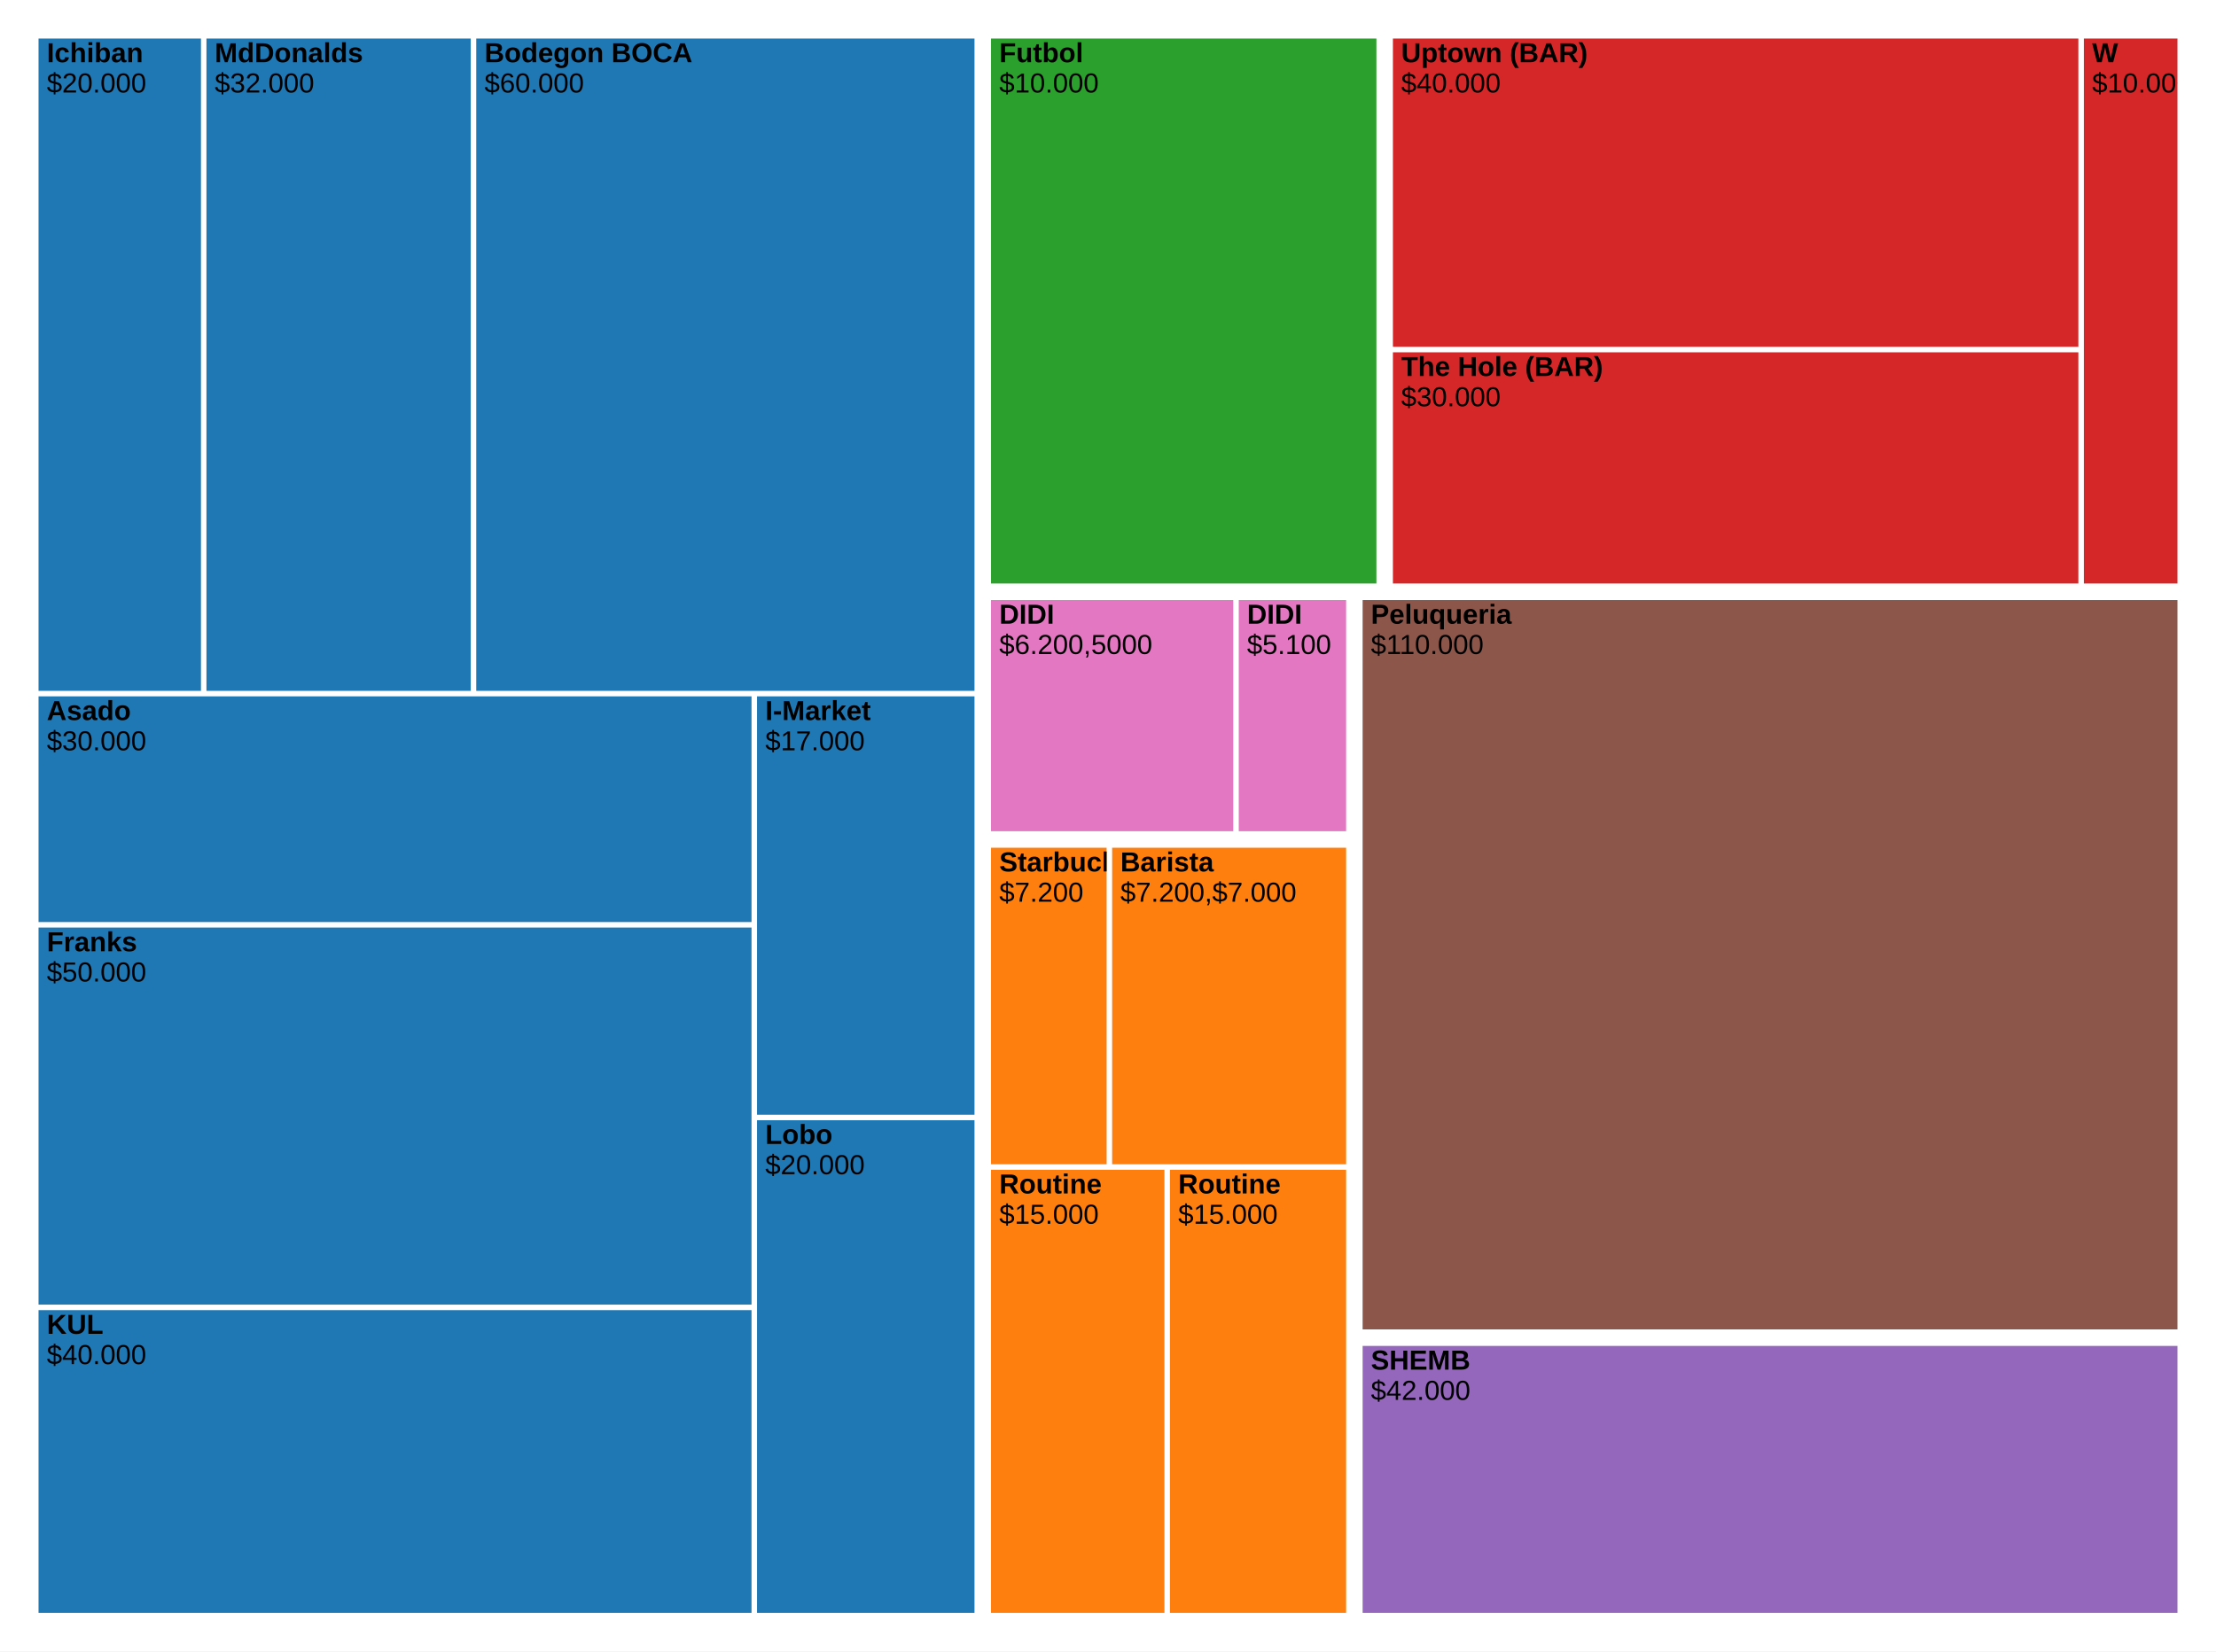
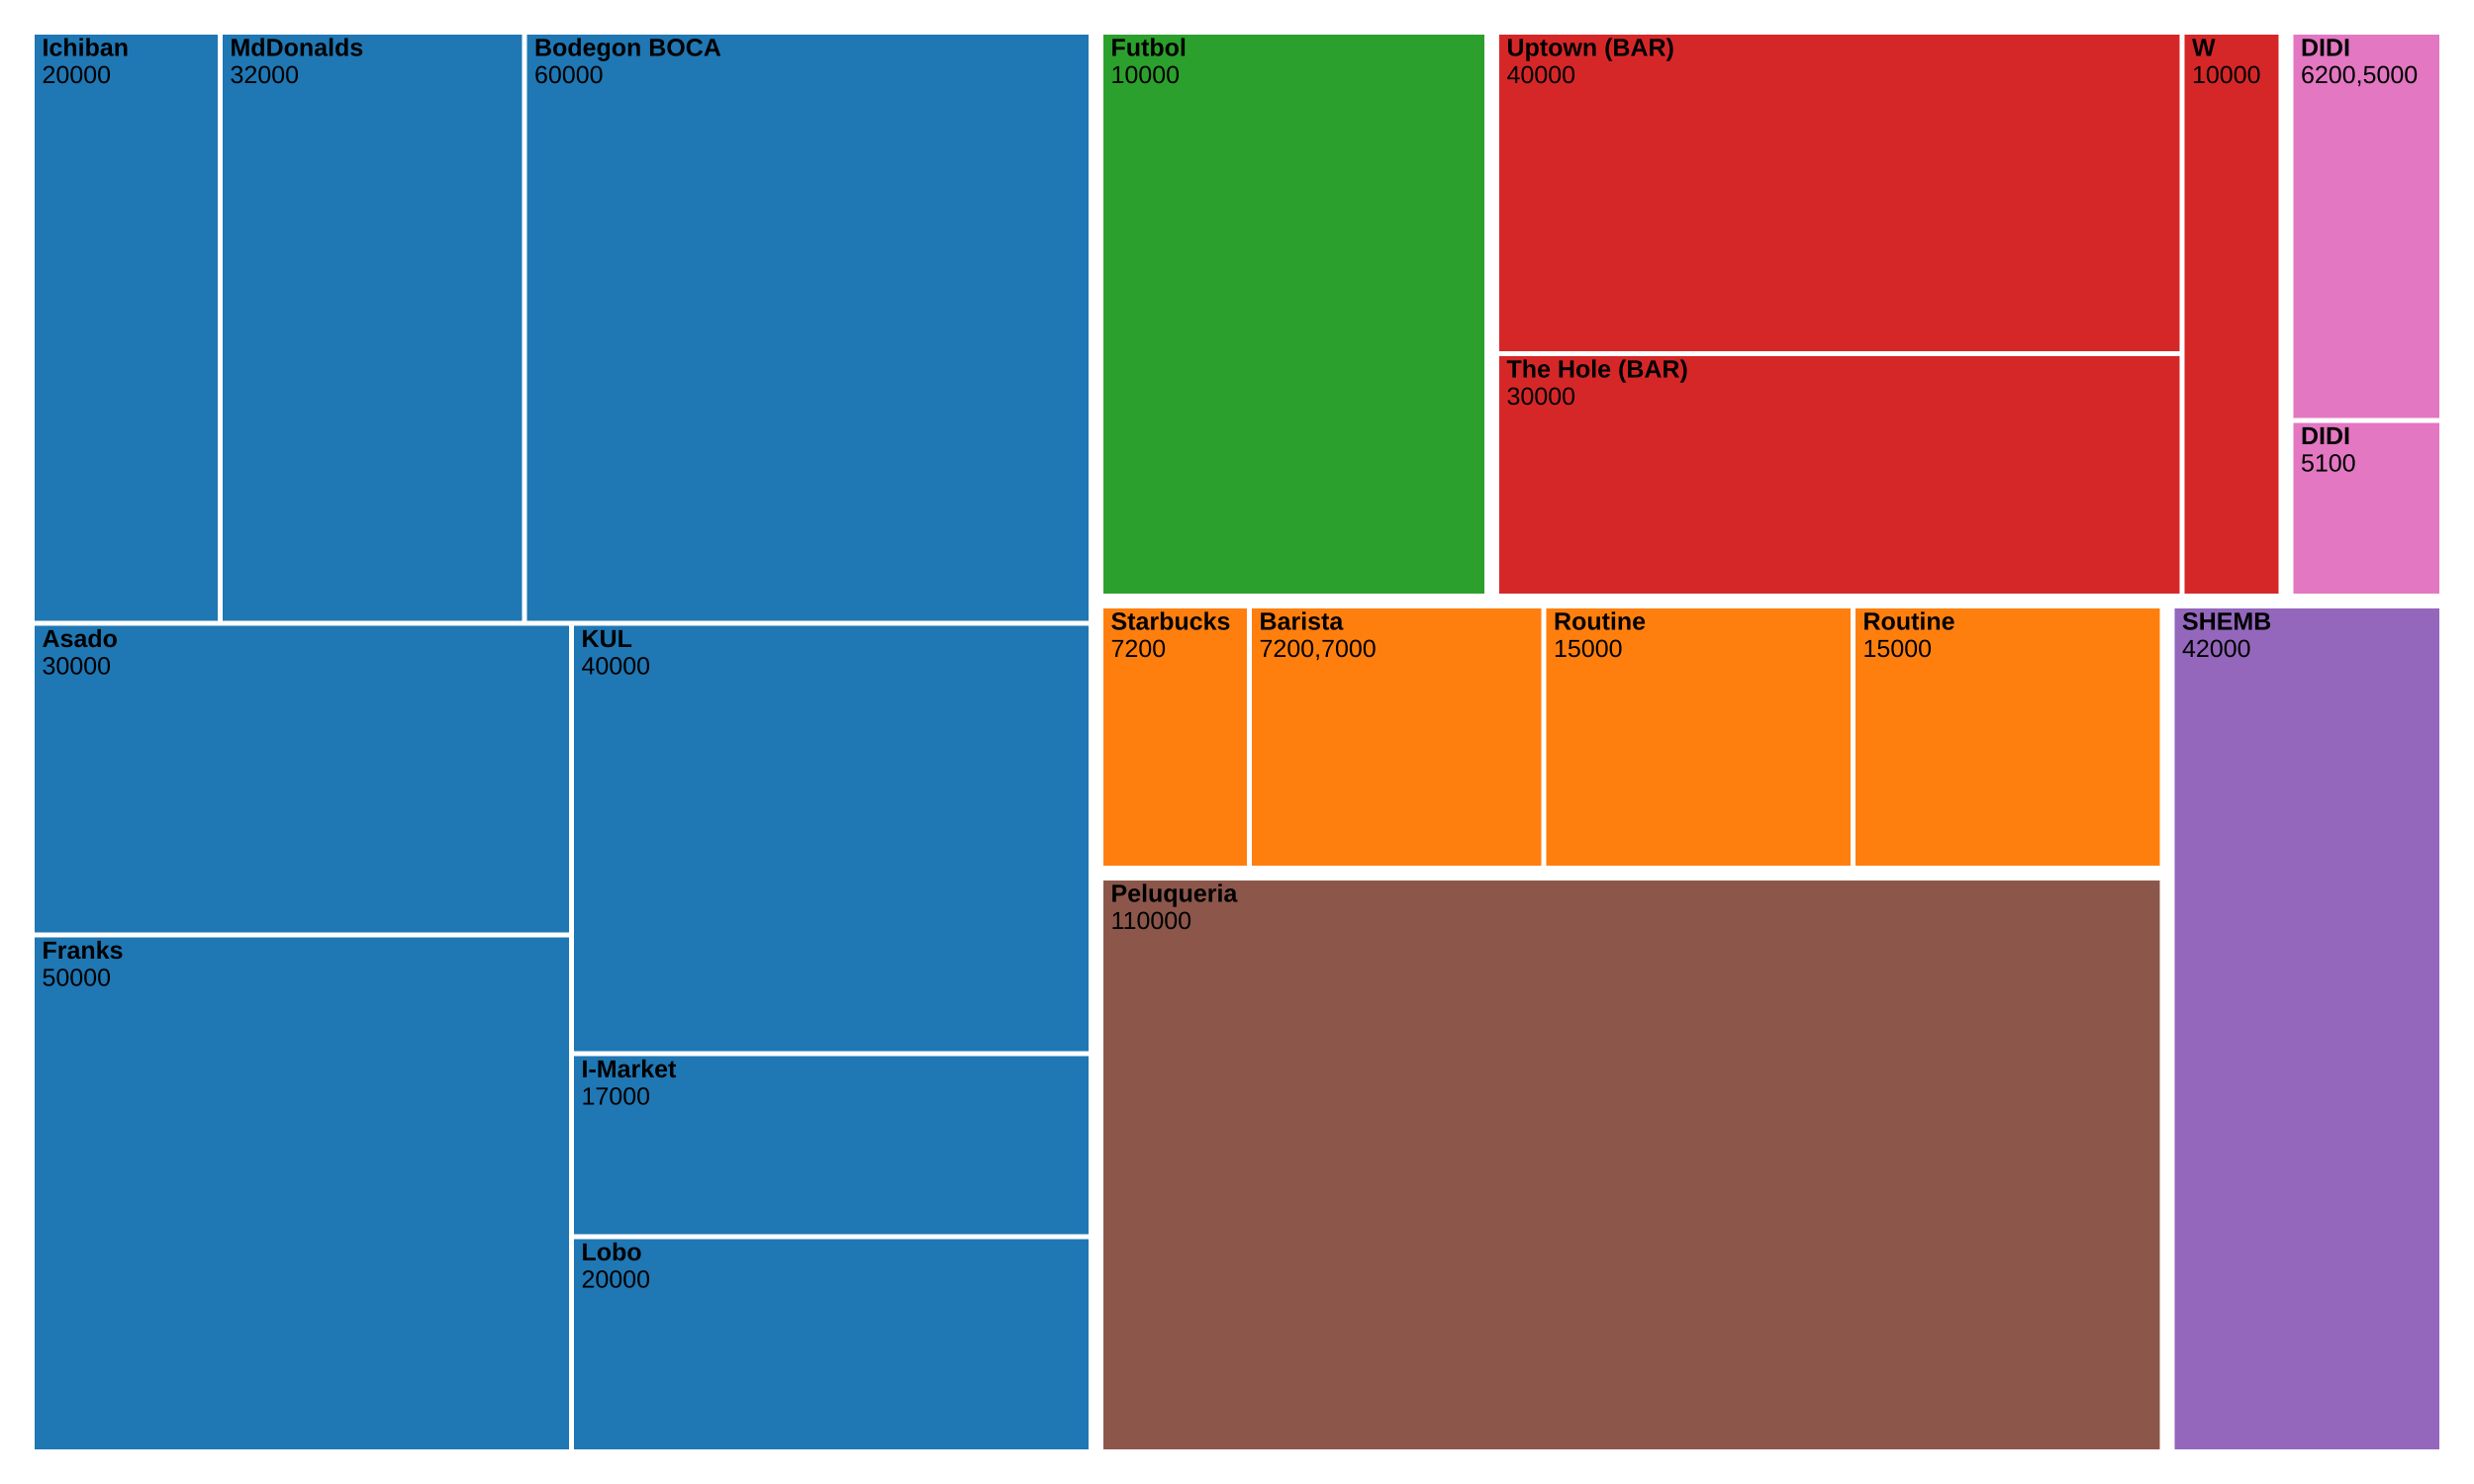
- <svg xmlns="http://www.w3.org/2000/svg" xmlns:xlink="http://www.w3.org/1999/xlink" width="805" height="600">
-   <rect width="805" height="600" x="0" y="0" fill="#FFFFFF" id="background" />
+ <svg xmlns="http://www.w3.org/2000/svg" xmlns:xlink="http://www.w3.org/1999/xlink" width="1000" height="600">
+   <rect width="1000" height="600" x="0" y="0" fill="#FFFFFF" id="background" />
  <g transform="translate(10,10)" id="viz">
    <g id="leaves">
      <g transform="translate(4,4)">
-         <rect id="path0" fill="#1f77b4" width="59" height="237" />
+         <rect id="path0" fill="#1f77b4" width="74" height="237" />
        <clipPath id="clip0">
          <use xlink:href="#path0" />
        </clipPath>
        <text clip-path="url(#clip0)" font-family="Arial, sans-serif" font-size="10" dominant-baseline="text-before-edge" class="txt">
          <tspan x="3" y="0.2em" style="font-family: Arial, sans-serif; font-size: 10px; fill: black; font-weight: bold;">Ichiban</tspan>
-           <tspan x="3" y="1.3em" style="font-family: Arial, sans-serif; font-size: 10px; fill: black; font-weight: normal;">$20.000</tspan>
-         </text>
-       </g>
-       <g transform="translate(65,4)">
-         <rect id="path1" fill="#1f77b4" width="96" height="237" />
+           <tspan x="3" y="1.3em" style="font-family: Arial, sans-serif; font-size: 10px; fill: black; font-weight: normal;">20000</tspan>
+         </text>
+       </g>
+       <g transform="translate(80,4)">
+         <rect id="path1" fill="#1f77b4" width="121" height="237" />
        <clipPath id="clip1">
          <use xlink:href="#path1" />
        </clipPath>
        <text clip-path="url(#clip1)" font-family="Arial, sans-serif" font-size="10" dominant-baseline="text-before-edge" class="txt">
          <tspan x="3" y="0.2em" style="font-family: Arial, sans-serif; font-size: 10px; fill: black; font-weight: bold;">MdDonalds</tspan>
-           <tspan x="3" y="1.3em" style="font-family: Arial, sans-serif; font-size: 10px; fill: black; font-weight: normal;">$32.000</tspan>
-         </text>
-       </g>
-       <g transform="translate(163,4)">
-         <rect id="path2" fill="#1f77b4" width="181" height="237" />
+           <tspan x="3" y="1.3em" style="font-family: Arial, sans-serif; font-size: 10px; fill: black; font-weight: normal;">32000</tspan>
+         </text>
+       </g>
+       <g transform="translate(203,4)">
+         <rect id="path2" fill="#1f77b4" width="227" height="237" />
        <clipPath id="clip2">
          <use xlink:href="#path2" />
        </clipPath>
        <text clip-path="url(#clip2)" font-family="Arial, sans-serif" font-size="10" dominant-baseline="text-before-edge" class="txt">
          <tspan x="3" y="0.2em" style="font-family: Arial, sans-serif; font-size: 10px; fill: black; font-weight: bold;">Bodegon BOCA</tspan>
-           <tspan x="3" y="1.3em" style="font-family: Arial, sans-serif; font-size: 10px; fill: black; font-weight: normal;">$60.000</tspan>
+           <tspan x="3" y="1.3em" style="font-family: Arial, sans-serif; font-size: 10px; fill: black; font-weight: normal;">60000</tspan>
        </text>
      </g>
      <g transform="translate(4,243)">
-         <rect id="path3" fill="#1f77b4" width="259" height="82" />
+         <rect id="path3" fill="#1f77b4" width="216" height="124" />
        <clipPath id="clip3">
          <use xlink:href="#path3" />
        </clipPath>
        <text clip-path="url(#clip3)" font-family="Arial, sans-serif" font-size="10" dominant-baseline="text-before-edge" class="txt">
          <tspan x="3" y="0.2em" style="font-family: Arial, sans-serif; font-size: 10px; fill: black; font-weight: bold;">Asado</tspan>
-           <tspan x="3" y="1.3em" style="font-family: Arial, sans-serif; font-size: 10px; fill: black; font-weight: normal;">$30.000</tspan>
-         </text>
-       </g>
-       <g transform="translate(4,327)">
-         <rect id="path4" fill="#1f77b4" width="259" height="137" />
+           <tspan x="3" y="1.3em" style="font-family: Arial, sans-serif; font-size: 10px; fill: black; font-weight: normal;">30000</tspan>
+         </text>
+       </g>
+       <g transform="translate(4,369)">
+         <rect id="path4" fill="#1f77b4" width="216" height="207" />
        <clipPath id="clip4">
          <use xlink:href="#path4" />
        </clipPath>
        <text clip-path="url(#clip4)" font-family="Arial, sans-serif" font-size="10" dominant-baseline="text-before-edge" class="txt">
          <tspan x="3" y="0.2em" style="font-family: Arial, sans-serif; font-size: 10px; fill: black; font-weight: bold;">Franks</tspan>
-           <tspan x="3" y="1.3em" style="font-family: Arial, sans-serif; font-size: 10px; fill: black; font-weight: normal;">$50.000</tspan>
-         </text>
-       </g>
-       <g transform="translate(4,466)">
-         <rect id="path5" fill="#1f77b4" width="259" height="110" />
+           <tspan x="3" y="1.3em" style="font-family: Arial, sans-serif; font-size: 10px; fill: black; font-weight: normal;">50000</tspan>
+         </text>
+       </g>
+       <g transform="translate(222,243)">
+         <rect id="path5" fill="#1f77b4" width="208" height="172" />
        <clipPath id="clip5">
          <use xlink:href="#path5" />
        </clipPath>
        <text clip-path="url(#clip5)" font-family="Arial, sans-serif" font-size="10" dominant-baseline="text-before-edge" class="txt">
          <tspan x="3" y="0.2em" style="font-family: Arial, sans-serif; font-size: 10px; fill: black; font-weight: bold;">KUL</tspan>
-           <tspan x="3" y="1.3em" style="font-family: Arial, sans-serif; font-size: 10px; fill: black; font-weight: normal;">$40.000</tspan>
-         </text>
-       </g>
-       <g transform="translate(265,243)">
-         <rect id="path6" fill="#1f77b4" width="79" height="152" />
+           <tspan x="3" y="1.3em" style="font-family: Arial, sans-serif; font-size: 10px; fill: black; font-weight: normal;">40000</tspan>
+         </text>
+       </g>
+       <g transform="translate(222,417)">
+         <rect id="path6" fill="#1f77b4" width="208" height="72" />
        <clipPath id="clip6">
          <use xlink:href="#path6" />
        </clipPath>
        <text clip-path="url(#clip6)" font-family="Arial, sans-serif" font-size="10" dominant-baseline="text-before-edge" class="txt">
          <tspan x="3" y="0.2em" style="font-family: Arial, sans-serif; font-size: 10px; fill: black; font-weight: bold;">I-Market</tspan>
-           <tspan x="3" y="1.3em" style="font-family: Arial, sans-serif; font-size: 10px; fill: black; font-weight: normal;">$17.000</tspan>
-         </text>
-       </g>
-       <g transform="translate(265,397)">
-         <rect id="path7" fill="#1f77b4" width="79" height="179" />
+           <tspan x="3" y="1.3em" style="font-family: Arial, sans-serif; font-size: 10px; fill: black; font-weight: normal;">17000</tspan>
+         </text>
+       </g>
+       <g transform="translate(222,491)">
+         <rect id="path7" fill="#1f77b4" width="208" height="85" />
        <clipPath id="clip7">
          <use xlink:href="#path7" />
        </clipPath>
        <text clip-path="url(#clip7)" font-family="Arial, sans-serif" font-size="10" dominant-baseline="text-before-edge" class="txt">
          <tspan x="3" y="0.2em" style="font-family: Arial, sans-serif; font-size: 10px; fill: black; font-weight: bold;">Lobo</tspan>
-           <tspan x="3" y="1.3em" style="font-family: Arial, sans-serif; font-size: 10px; fill: black; font-weight: normal;">$20.000</tspan>
-         </text>
-       </g>
-       <g transform="translate(350,4)">
-         <rect id="path8" fill="#2ca02c" width="140" height="198" />
+           <tspan x="3" y="1.3em" style="font-family: Arial, sans-serif; font-size: 10px; fill: black; font-weight: normal;">20000</tspan>
+         </text>
+       </g>
+       <g transform="translate(436,4)">
+         <rect id="path8" fill="#2ca02c" width="154" height="226" />
        <clipPath id="clip8">
          <use xlink:href="#path8" />
        </clipPath>
        <text clip-path="url(#clip8)" font-family="Arial, sans-serif" font-size="10" dominant-baseline="text-before-edge" class="txt">
          <tspan x="3" y="0.2em" style="font-family: Arial, sans-serif; font-size: 10px; fill: black; font-weight: bold;">Futbol</tspan>
-           <tspan x="3" y="1.3em" style="font-family: Arial, sans-serif; font-size: 10px; fill: black; font-weight: normal;">$10.000</tspan>
-         </text>
-       </g>
-       <g transform="translate(496,4)">
-         <rect id="path9" fill="#d62728" width="249" height="112" />
+           <tspan x="3" y="1.3em" style="font-family: Arial, sans-serif; font-size: 10px; fill: black; font-weight: normal;">10000</tspan>
+         </text>
+       </g>
+       <g transform="translate(596,4)">
+         <rect id="path9" fill="#d62728" width="275" height="128" />
        <clipPath id="clip9">
          <use xlink:href="#path9" />
        </clipPath>
        <text clip-path="url(#clip9)" font-family="Arial, sans-serif" font-size="10" dominant-baseline="text-before-edge" class="txt">
          <tspan x="3" y="0.2em" style="font-family: Arial, sans-serif; font-size: 10px; fill: black; font-weight: bold;">Uptown (BAR)</tspan>
-           <tspan x="3" y="1.3em" style="font-family: Arial, sans-serif; font-size: 10px; fill: black; font-weight: normal;">$40.000</tspan>
-         </text>
-       </g>
-       <g transform="translate(496,118)">
-         <rect id="path10" fill="#d62728" width="249" height="84" />
+           <tspan x="3" y="1.3em" style="font-family: Arial, sans-serif; font-size: 10px; fill: black; font-weight: normal;">40000</tspan>
+         </text>
+       </g>
+       <g transform="translate(596,134)">
+         <rect id="path10" fill="#d62728" width="275" height="96" />
        <clipPath id="clip10">
          <use xlink:href="#path10" />
        </clipPath>
        <text clip-path="url(#clip10)" font-family="Arial, sans-serif" font-size="10" dominant-baseline="text-before-edge" class="txt">
          <tspan x="3" y="0.2em" style="font-family: Arial, sans-serif; font-size: 10px; fill: black; font-weight: bold;">The Hole (BAR)</tspan>
-           <tspan x="3" y="1.3em" style="font-family: Arial, sans-serif; font-size: 10px; fill: black; font-weight: normal;">$30.000</tspan>
-         </text>
-       </g>
-       <g transform="translate(747,4)">
-         <rect id="path11" fill="#d62728" width="34" height="198" />
+           <tspan x="3" y="1.3em" style="font-family: Arial, sans-serif; font-size: 10px; fill: black; font-weight: normal;">30000</tspan>
+         </text>
+       </g>
+       <g transform="translate(873,4)">
+         <rect id="path11" fill="#d62728" width="38" height="226" />
        <clipPath id="clip11">
          <use xlink:href="#path11" />
        </clipPath>
        <text clip-path="url(#clip11)" font-family="Arial, sans-serif" font-size="10" dominant-baseline="text-before-edge" class="txt">
          <tspan x="3" y="0.2em" style="font-family: Arial, sans-serif; font-size: 10px; fill: black; font-weight: bold;">W</tspan>
-           <tspan x="3" y="1.3em" style="font-family: Arial, sans-serif; font-size: 10px; fill: black; font-weight: normal;">$10.000</tspan>
-         </text>
-       </g>
-       <g transform="translate(350,208)">
-         <rect id="path12" fill="#e377c2" width="88" height="84" />
+           <tspan x="3" y="1.3em" style="font-family: Arial, sans-serif; font-size: 10px; fill: black; font-weight: normal;">10000</tspan>
+         </text>
+       </g>
+       <g transform="translate(917,4)">
+         <rect id="path12" fill="#e377c2" width="59" height="155" />
        <clipPath id="clip12">
          <use xlink:href="#path12" />
        </clipPath>
        <text clip-path="url(#clip12)" font-family="Arial, sans-serif" font-size="10" dominant-baseline="text-before-edge" class="txt">
          <tspan x="3" y="0.2em" style="font-family: Arial, sans-serif; font-size: 10px; fill: black; font-weight: bold;">DIDI</tspan>
-           <tspan x="3" y="1.3em" style="font-family: Arial, sans-serif; font-size: 10px; fill: black; font-weight: normal;">$6.200,5000</tspan>
-         </text>
-       </g>
-       <g transform="translate(440,208)">
-         <rect id="path13" fill="#e377c2" width="39" height="84" />
+           <tspan x="3" y="1.3em" style="font-family: Arial, sans-serif; font-size: 10px; fill: black; font-weight: normal;">6200,5000</tspan>
+         </text>
+       </g>
+       <g transform="translate(917,161)">
+         <rect id="path13" fill="#e377c2" width="59" height="69" />
        <clipPath id="clip13">
          <use xlink:href="#path13" />
        </clipPath>
        <text clip-path="url(#clip13)" font-family="Arial, sans-serif" font-size="10" dominant-baseline="text-before-edge" class="txt">
          <tspan x="3" y="0.2em" style="font-family: Arial, sans-serif; font-size: 10px; fill: black; font-weight: bold;">DIDI </tspan>
-           <tspan x="3" y="1.3em" style="font-family: Arial, sans-serif; font-size: 10px; fill: black; font-weight: normal;">$5.100</tspan>
-         </text>
-       </g>
-       <g transform="translate(350,298)">
-         <rect id="path14" fill="#ff7f0e" width="42" height="115" />
+           <tspan x="3" y="1.3em" style="font-family: Arial, sans-serif; font-size: 10px; fill: black; font-weight: normal;">5100</tspan>
+         </text>
+       </g>
+       <g transform="translate(436,236)">
+         <rect id="path14" fill="#ff7f0e" width="58" height="104" />
        <clipPath id="clip14">
          <use xlink:href="#path14" />
        </clipPath>
        <text clip-path="url(#clip14)" font-family="Arial, sans-serif" font-size="10" dominant-baseline="text-before-edge" class="txt">
          <tspan x="3" y="0.2em" style="font-family: Arial, sans-serif; font-size: 10px; fill: black; font-weight: bold;">Starbucks</tspan>
-           <tspan x="3" y="1.3em" style="font-family: Arial, sans-serif; font-size: 10px; fill: black; font-weight: normal;">$7.200</tspan>
-         </text>
-       </g>
-       <g transform="translate(394,298)">
-         <rect id="path15" fill="#ff7f0e" width="85" height="115" />
+           <tspan x="3" y="1.3em" style="font-family: Arial, sans-serif; font-size: 10px; fill: black; font-weight: normal;">7200</tspan>
+         </text>
+       </g>
+       <g transform="translate(496,236)">
+         <rect id="path15" fill="#ff7f0e" width="117" height="104" />
        <clipPath id="clip15">
          <use xlink:href="#path15" />
        </clipPath>
        <text clip-path="url(#clip15)" font-family="Arial, sans-serif" font-size="10" dominant-baseline="text-before-edge" class="txt">
          <tspan x="3" y="0.2em" style="font-family: Arial, sans-serif; font-size: 10px; fill: black; font-weight: bold;">Barista</tspan>
-           <tspan x="3" y="1.3em" style="font-family: Arial, sans-serif; font-size: 10px; fill: black; font-weight: normal;">$7.200,$7.000</tspan>
-         </text>
-       </g>
-       <g transform="translate(350,415)">
-         <rect id="path16" fill="#ff7f0e" width="63" height="161" />
+           <tspan x="3" y="1.3em" style="font-family: Arial, sans-serif; font-size: 10px; fill: black; font-weight: normal;">7200,7000</tspan>
+         </text>
+       </g>
+       <g transform="translate(615,236)">
+         <rect id="path16" fill="#ff7f0e" width="123" height="104" />
        <clipPath id="clip16">
          <use xlink:href="#path16" />
        </clipPath>
        <text clip-path="url(#clip16)" font-family="Arial, sans-serif" font-size="10" dominant-baseline="text-before-edge" class="txt">
          <tspan x="3" y="0.2em" style="font-family: Arial, sans-serif; font-size: 10px; fill: black; font-weight: bold;">Routine </tspan>
-           <tspan x="3" y="1.3em" style="font-family: Arial, sans-serif; font-size: 10px; fill: black; font-weight: normal;">$15.000</tspan>
-         </text>
-       </g>
-       <g transform="translate(415,415)">
-         <rect id="path17" fill="#ff7f0e" width="64" height="161" />
+           <tspan x="3" y="1.3em" style="font-family: Arial, sans-serif; font-size: 10px; fill: black; font-weight: normal;">15000</tspan>
+         </text>
+       </g>
+       <g transform="translate(740,236)">
+         <rect id="path17" fill="#ff7f0e" width="123" height="104" />
        <clipPath id="clip17">
          <use xlink:href="#path17" />
        </clipPath>
        <text clip-path="url(#clip17)" font-family="Arial, sans-serif" font-size="10" dominant-baseline="text-before-edge" class="txt">
          <tspan x="3" y="0.2em" style="font-family: Arial, sans-serif; font-size: 10px; fill: black; font-weight: bold;">Routine</tspan>
-           <tspan x="3" y="1.3em" style="font-family: Arial, sans-serif; font-size: 10px; fill: black; font-weight: normal;">$15.000</tspan>
-         </text>
-       </g>
-       <g transform="translate(485,208)">
-         <rect id="path18" fill="#8c564b" width="296" height="265" />
+           <tspan x="3" y="1.3em" style="font-family: Arial, sans-serif; font-size: 10px; fill: black; font-weight: normal;">15000</tspan>
+         </text>
+       </g>
+       <g transform="translate(436,346)">
+         <rect id="path18" fill="#8c564b" width="427" height="230" />
        <clipPath id="clip18">
          <use xlink:href="#path18" />
        </clipPath>
        <text clip-path="url(#clip18)" font-family="Arial, sans-serif" font-size="10" dominant-baseline="text-before-edge" class="txt">
          <tspan x="3" y="0.2em" style="font-family: Arial, sans-serif; font-size: 10px; fill: black; font-weight: bold;">Peluqueria </tspan>
-           <tspan x="3" y="1.3em" style="font-family: Arial, sans-serif; font-size: 10px; fill: black; font-weight: normal;">$110.000</tspan>
-         </text>
-       </g>
-       <g transform="translate(485,479)">
-         <rect id="path19" fill="#9467bd" width="296" height="97" />
+           <tspan x="3" y="1.3em" style="font-family: Arial, sans-serif; font-size: 10px; fill: black; font-weight: normal;">110000</tspan>
+         </text>
+       </g>
+       <g transform="translate(869,236)">
+         <rect id="path19" fill="#9467bd" width="107" height="340" />
        <clipPath id="clip19">
          <use xlink:href="#path19" />
        </clipPath>
        <text clip-path="url(#clip19)" font-family="Arial, sans-serif" font-size="10" dominant-baseline="text-before-edge" class="txt">
          <tspan x="3" y="0.2em" style="font-family: Arial, sans-serif; font-size: 10px; fill: black; font-weight: bold;">SHEMB</tspan>
-           <tspan x="3" y="1.3em" style="font-family: Arial, sans-serif; font-size: 10px; fill: black; font-weight: normal;">$42.000</tspan>
+           <tspan x="3" y="1.3em" style="font-family: Arial, sans-serif; font-size: 10px; fill: black; font-weight: normal;">42000</tspan>
        </text>
      </g>
    </g>
  </g>
</svg>
